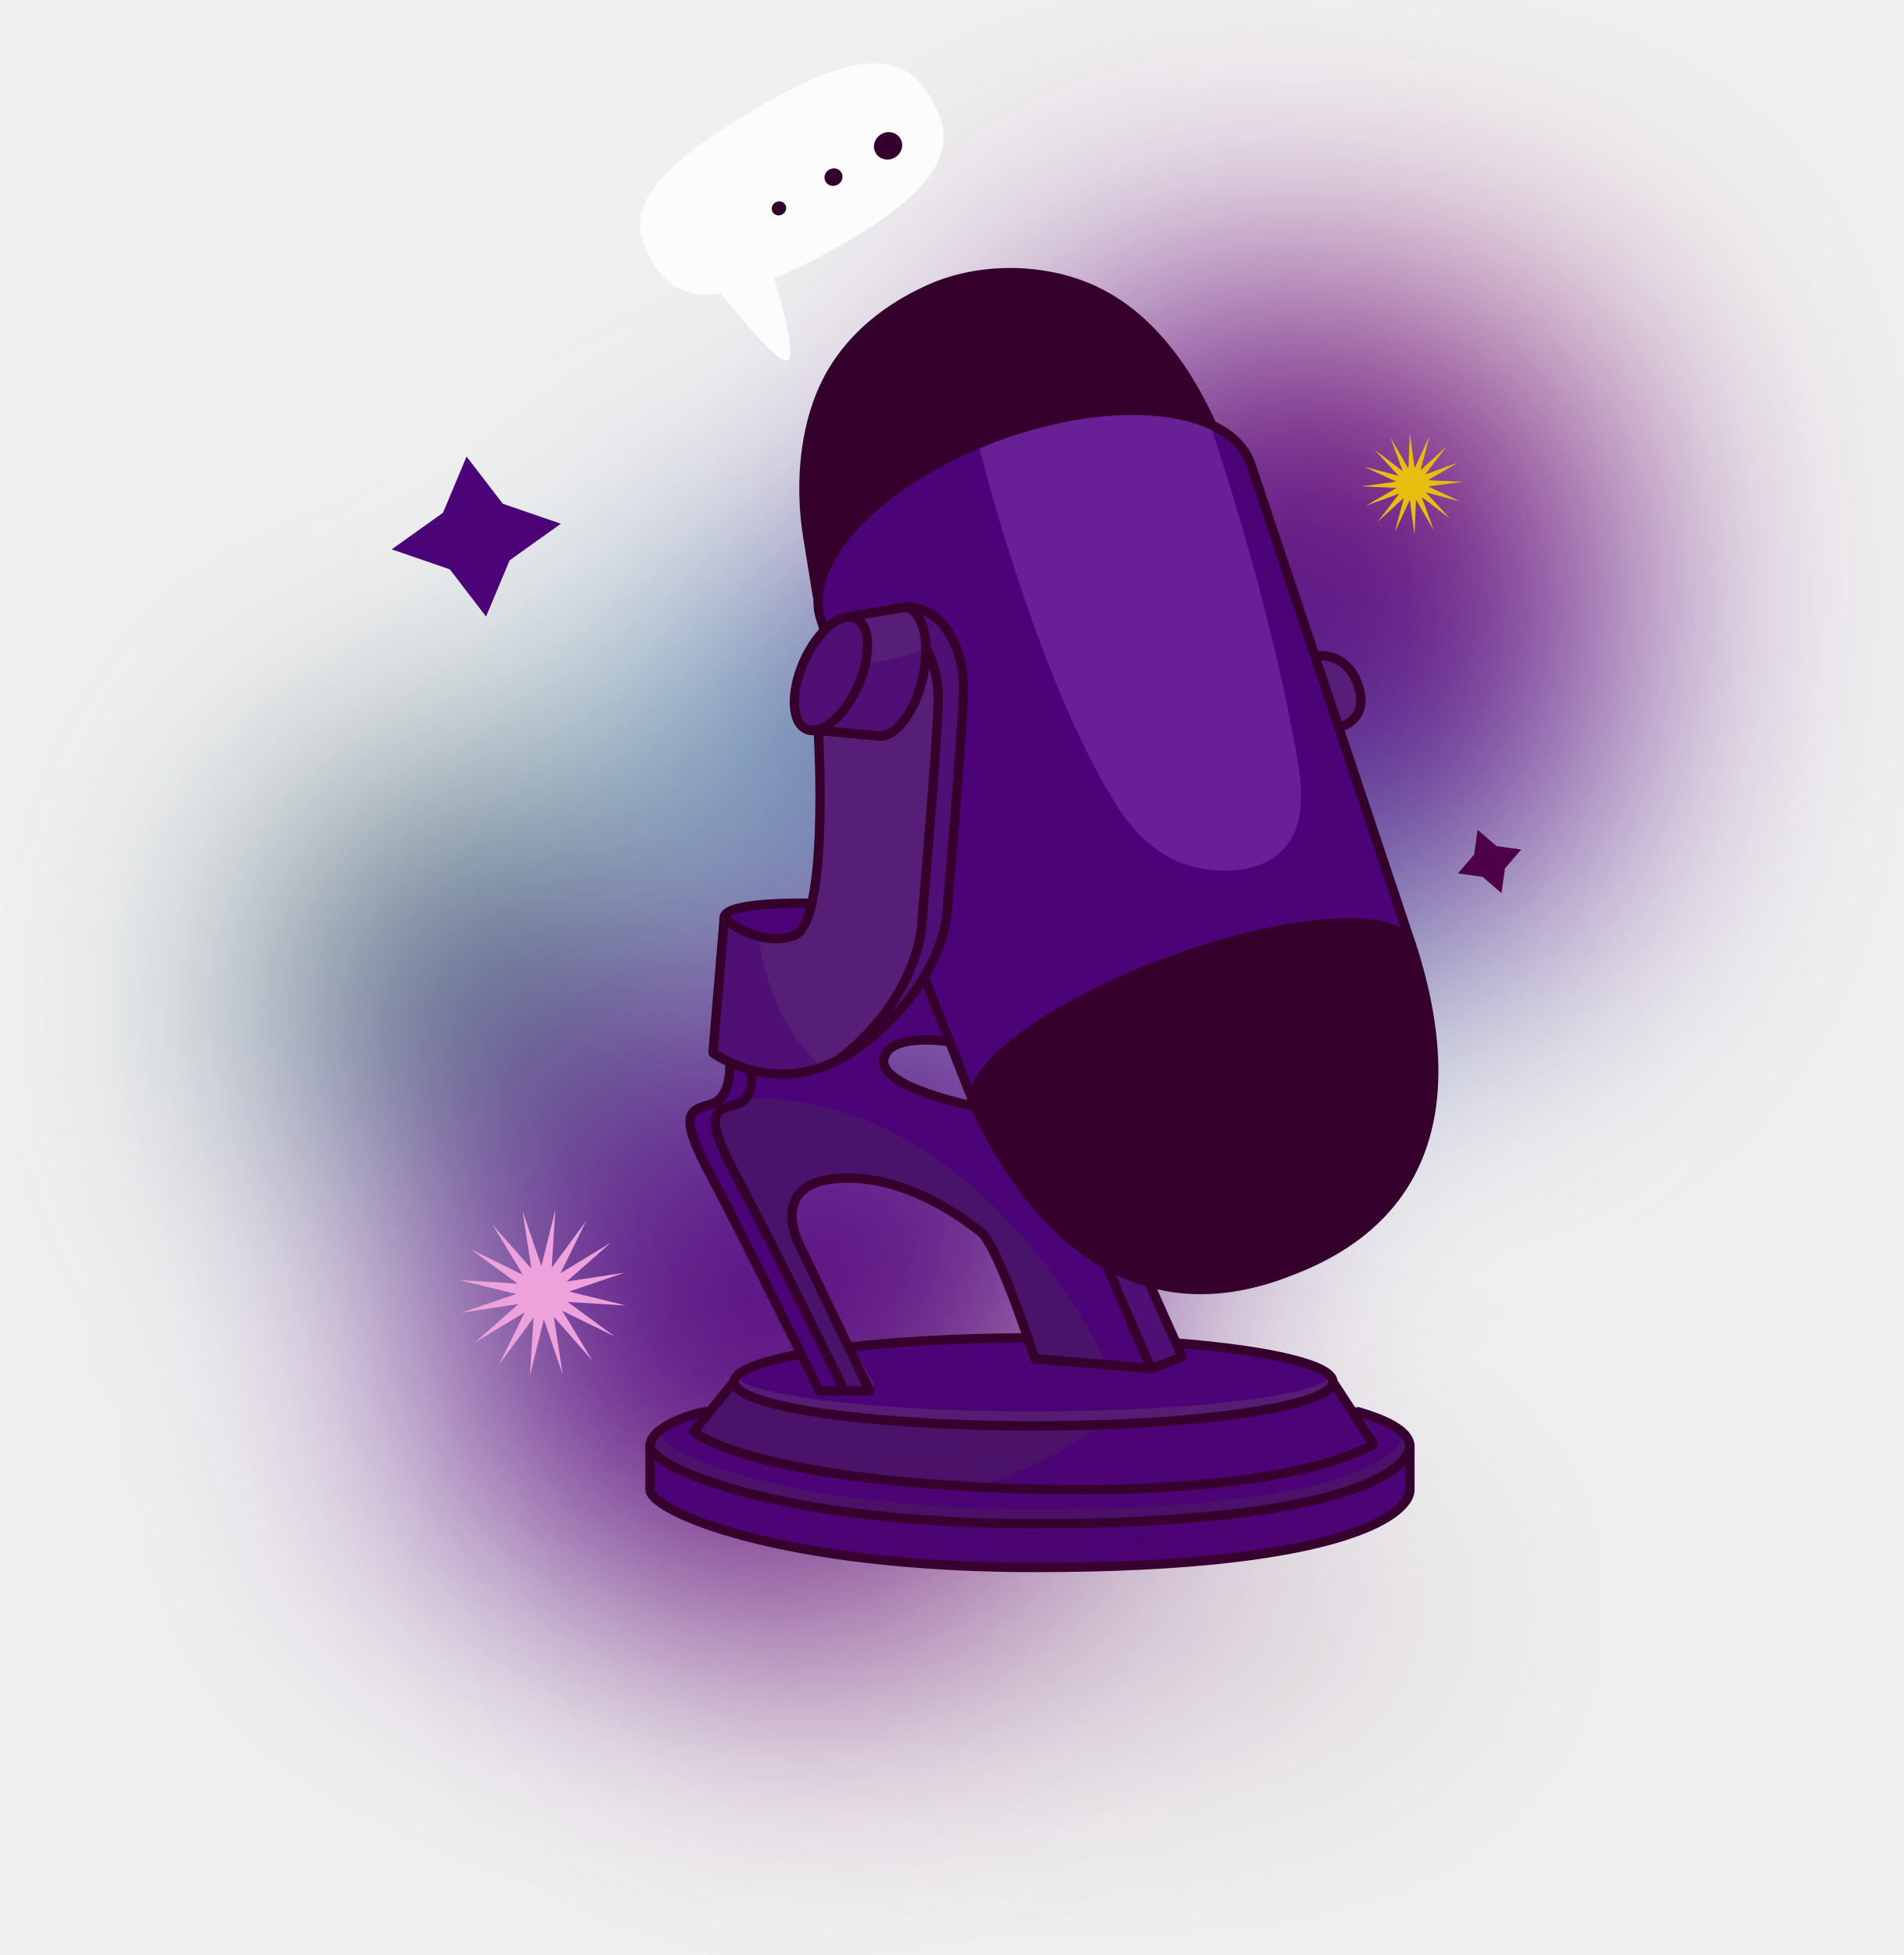
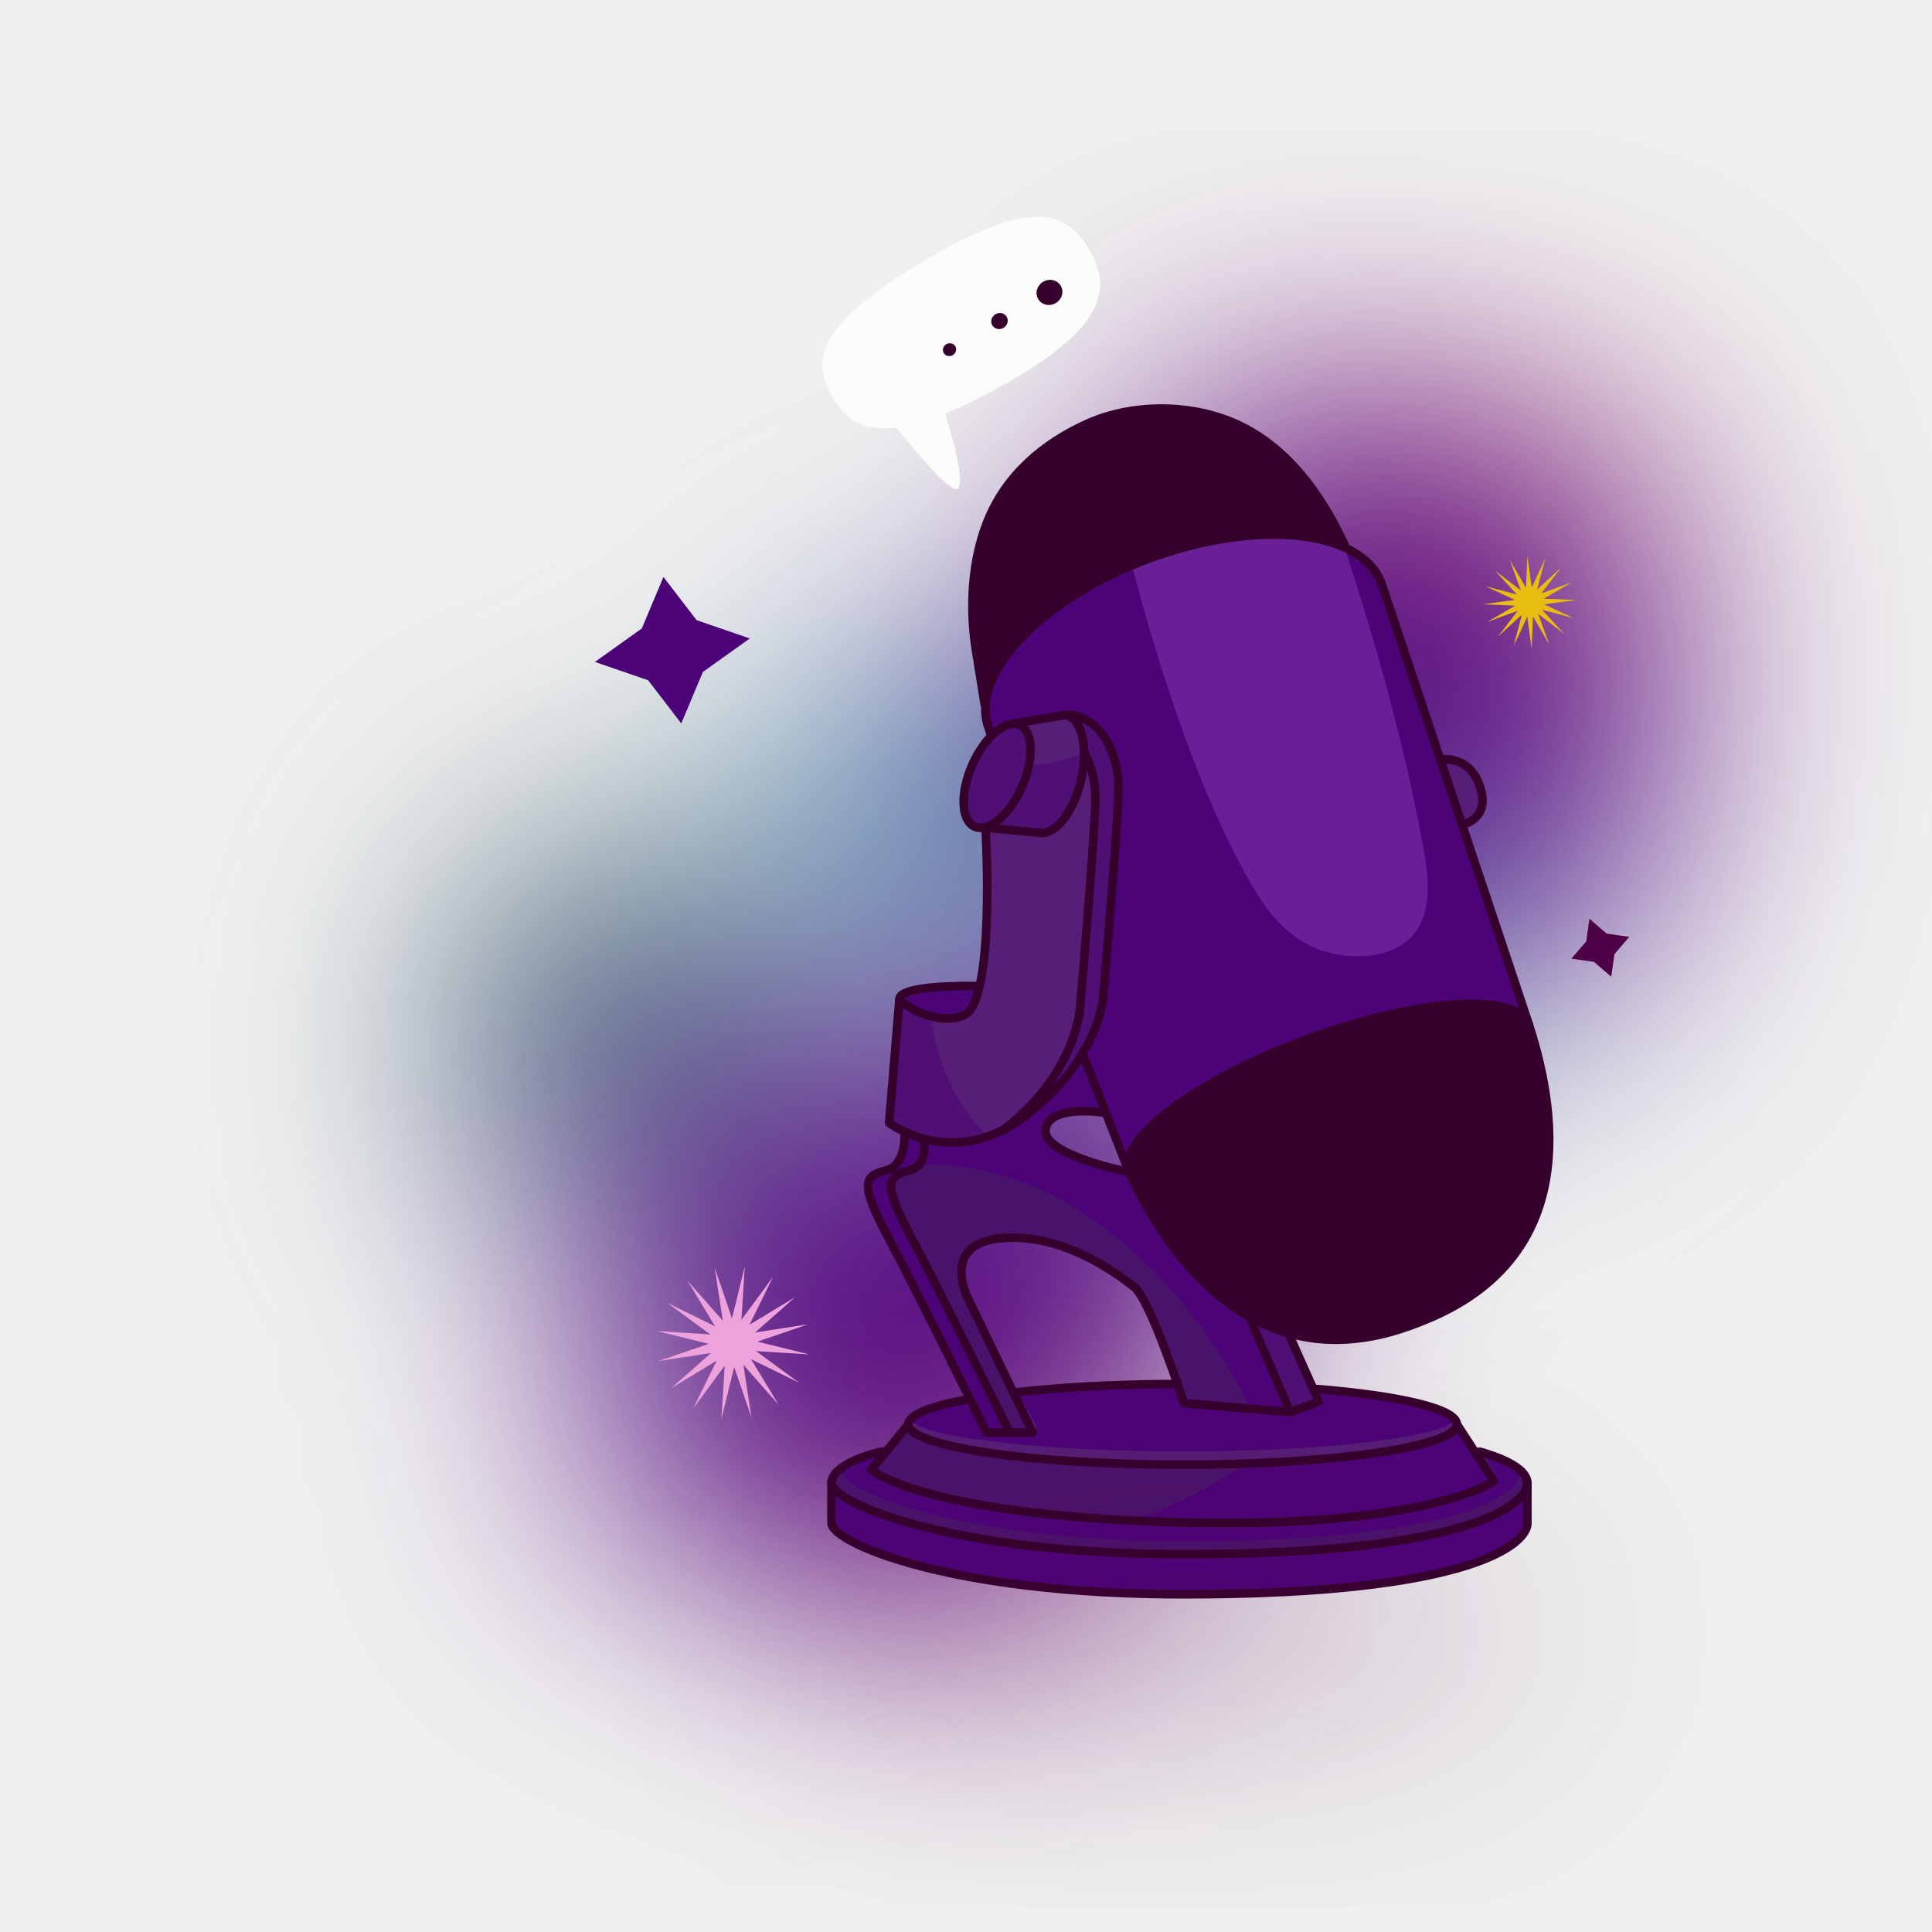
- <svg xmlns="http://www.w3.org/2000/svg" width="812" height="834" viewBox="0 0 812 834" fill="none">
-   <g filter="url(#filter0_f_9_5965)">
-     <path d="M141.76 383.082L169.113 347.451C177.67 336.304 191.272 330.226 205.284 331.287L207.093 331.424C231.609 333.281 248.691 356.569 243.097 380.511C239.474 396.016 245.373 412.195 258.126 421.731L265.21 427.028C285.948 442.534 314.805 441.001 333.784 423.385L343.365 414.492C361.101 398.03 386.141 392.014 409.42 398.622L425.197 403.1C489.52 421.36 517.315 497.059 480.091 552.604L412.093 654.068C388.72 688.945 344.026 702.548 305.186 686.607L196.969 642.194C170.862 631.479 169.047 595.196 193.955 581.93C214.695 570.883 217.803 542.42 199.935 527.158L152.644 486.763C122.014 460.6 117.231 415.036 141.76 383.082Z" fill="url(#paint0_linear_9_5965)" />
-     <path d="M276.09 331.448L277.252 374.697C277.595 387.457 286.433 398.228 300.329 402.822C323.162 410.37 351.338 398.987 360.615 378.466L363.488 372.11C370.063 357.565 385.38 346.178 403.484 342.373L407.161 341.601C437.033 335.324 464.891 348.949 470.476 372.568L472.436 380.858C477.279 401.34 496.497 416.27 521.796 419.206L545.687 421.978C611.623 429.628 676.606 384.036 679.282 328.248L685.298 202.865C687.314 160.84 649.91 128.289 599.009 127.773L490.832 126.674C458.594 126.347 434.597 155.873 448.868 178.307C460.551 196.672 446.551 221.287 420.481 228.215L351.932 246.433C306.991 258.376 275.088 294.137 276.09 331.448Z" fill="url(#paint1_linear_9_5965)" />
+ <svg xmlns="http://www.w3.org/2000/svg" width="600" height="600" viewBox="0 0 900 900" fill="none">
+   <g clip-path="url(#clip0_9_5965)">
+     <g filter="url(#filter0_f_9_5965)">
+       <path d="M231.76 443.082L259.113 407.451C267.67 396.304 281.272 390.226 295.284 391.287L297.093 391.424C321.609 393.281 338.691 416.569 333.097 440.511C329.474 456.016 335.373 472.195 348.126 481.731L355.21 487.028C375.948 502.534 404.805 501.001 423.784 483.385L433.365 474.492C451.101 458.03 476.141 452.014 499.42 458.622L515.197 463.1C579.52 481.36 607.315 557.059 570.091 612.604L502.093 714.068C478.72 748.945 434.026 762.548 395.186 746.607L286.969 702.194C260.862 691.479 259.047 655.196 283.955 641.93C304.695 630.883 307.803 602.42 289.935 587.158L242.644 546.763C212.014 520.6 207.231 475.036 231.76 443.082Z" fill="url(#paint0_linear_9_5965)" />
+       <path d="M366.09 391.448L367.252 434.697C367.595 447.457 376.433 458.228 390.329 462.822C413.162 470.37 441.338 458.987 450.615 438.466L453.488 432.11C460.063 417.565 475.38 406.178 493.484 402.373L497.161 401.601C527.033 395.324 554.891 408.949 560.476 432.568L562.436 440.858C567.279 461.34 586.497 476.27 611.796 479.206L635.687 481.978C701.623 489.628 766.606 444.036 769.282 388.248L775.298 262.865C777.314 220.84 739.91 188.289 689.009 187.773L580.832 186.674C548.594 186.347 524.597 215.873 538.868 238.307C550.551 256.672 536.551 281.287 510.481 288.215L441.932 306.433C396.991 318.376 365.088 354.137 366.09 391.448Z" fill="url(#paint1_linear_9_5965)" />
+     </g>
+     <path d="M478.024 337.816L496.504 334.697C499.246 335.527 501.422 338.746 502.536 343.607C503.799 349.132 503.583 356.084 501.921 363.168C498.647 377.155 490.505 387.707 484.107 386.214C484.024 386.197 483.957 386.181 483.874 386.181L464.614 384.389C469.433 381.021 474.202 374.948 477.626 367.167C480.517 360.613 481.98 353.877 481.747 348.186C481.581 343.557 480.268 339.973 478.024 337.816Z" fill="#561E77" />
+     <path d="M477.642 367.184C479.204 363.633 480.334 360.033 481.032 356.565C488.677 355.735 496.204 354.292 503.35 351.14C503.367 354.939 502.918 359.037 501.938 363.185C498.664 377.172 490.521 387.724 484.123 386.231C484.04 386.214 483.974 386.197 483.891 386.197L464.63 384.406C469.45 381.037 474.202 374.965 477.642 367.184Z" fill="#4F0F75" />
+     <path d="M519.37 366.951C519.37 381.618 512.291 463.729 512.208 464.559C512.191 464.841 510.463 486.626 487.43 509.19C503.599 488.799 504.779 470.548 504.846 469.57C505.128 466.235 512.008 386.529 512.008 371.73C512.008 364.081 510.064 356.134 506.707 349.879C506.624 347.39 506.341 345.034 505.843 342.86C505.195 339.99 504.181 337.634 502.918 335.759C514.783 340.04 519.37 356.2 519.37 366.951Z" fill="#4F0F75" />
+     <path d="M448.245 471.461C436.247 475.874 423.9 467.512 420.809 465.173C420.825 465.156 420.825 465.139 420.842 465.123C423.9 461.639 442.828 460.759 454.211 461.008C452.732 466.716 450.771 470.532 448.245 471.461Z" fill="#4C0378" />
+     <path d="M460.908 387.442L483.459 389.532C484.073 389.665 484.672 389.731 485.303 389.731C493.23 389.731 501.705 378.997 505.228 363.932C505.727 361.808 506.092 359.684 506.341 357.61C507.82 362.057 508.635 366.935 508.635 371.713C508.635 386.38 501.556 468.491 501.472 469.321C501.456 469.669 499.462 499.351 466.841 524.687C441.432 537.611 420.161 525.068 415.973 522.281L420.41 469.055C425.462 472.506 437.311 479.06 449.408 474.613C464.863 468.956 461.54 398.624 460.908 387.442Z" fill="#561E77" />
+     <path d="M415.956 522.297L420.393 469.072C423.168 470.963 427.988 473.784 433.787 475.227C436.712 495.021 445.137 514.483 458.93 527.972C437.128 535.056 419.695 524.786 415.956 522.297Z" fill="#4F0F75" />
+     <path d="M428.985 531.738C429.217 533.364 430.065 541.743 423.301 543.535C419.546 544.53 415.657 545.575 414.112 549.142C412.167 553.622 414.527 561.337 422.254 575.772C434.336 598.32 461.556 653.437 467.605 665.681H460.625C456.571 657.452 427.19 597.888 414.494 574.179C407.597 561.304 405.055 553.771 406.484 550.486C407.315 548.562 409.791 547.782 413.447 546.803C422.471 544.397 423.069 532.7 423.069 529.697C424.847 530.427 426.808 531.124 428.985 531.738Z" fill="#4C0378" />
+     <path d="M471.361 665.681C467.306 657.451 437.925 597.888 425.229 574.179C418.333 561.304 415.79 553.771 417.219 550.486C418.05 548.561 420.526 547.782 424.182 546.803C431.511 544.845 432.84 537.429 432.491 532.6C435.915 533.33 439.654 533.812 443.708 533.812C451.037 533.812 459.279 532.252 467.971 527.905C468.187 527.855 468.386 527.772 468.569 527.623C468.602 527.606 468.619 527.573 468.652 527.557C472.075 525.781 475.582 523.591 479.121 520.87C490.671 511.961 498.564 502.819 503.965 494.573L512.523 516.391C507.538 515.826 495.49 515.047 489.258 519.576C487.048 521.185 485.735 523.293 485.353 525.848C483.475 538.358 517.758 546.056 524.787 547.483C535.207 569.815 553.104 598.85 580.324 614.579L598.372 655.908L552.772 652.076C550.047 643.714 536.802 603.877 529.258 598.087C507.272 581.197 486.184 573.449 466.591 575.091C457.418 575.854 451.236 578.957 448.228 584.316C443.276 593.093 448.86 604.458 449.109 604.939L478.373 665.681H471.361Z" fill="#4A136B" />
+     <path d="M435.084 542.472C433.455 542.472 431.843 542.506 430.231 542.555C432.275 539.502 432.707 535.57 432.491 532.6C435.915 533.33 439.654 533.812 443.708 533.812C451.037 533.812 459.279 532.252 467.971 527.905C468.187 527.855 468.386 527.772 468.569 527.623C468.602 527.606 468.619 527.573 468.652 527.557C472.075 525.781 475.582 523.591 479.121 520.87C490.671 511.961 498.564 502.819 503.965 494.573L512.523 516.391C507.538 515.826 495.49 515.047 489.258 519.576C487.048 521.185 485.735 523.293 485.353 525.848C483.475 538.358 517.758 546.056 524.787 547.483C535.207 569.815 553.104 598.85 580.324 614.579L598.371 655.908L581.371 654.481C579.327 647.944 527.546 545.392 435.084 542.472Z" fill="#4C0378" />
+     <path d="M464.797 342.363C467.489 340.09 470.114 338.878 472.291 338.878C473.006 338.878 473.671 339.011 474.269 339.277C476.695 340.338 478.207 343.64 478.39 348.336C478.589 353.512 477.227 359.734 474.551 365.823C468.718 379.063 459.612 385.683 454.776 383.559C449.924 381.436 448.661 370.253 454.493 357.013C457.169 350.924 460.825 345.714 464.797 342.363Z" fill="#4F0F75" />
+     <path d="M551.509 722.308C451.552 722.308 398.873 702 390.199 692.725C389.318 691.779 389.019 691.099 389.019 690.751V690.701C389.467 684.579 403.393 679.618 408.827 678.324L404.523 683.583C403.958 684.28 404.025 685.309 404.706 685.906C405.67 686.769 429.783 707.226 546.092 710.777C554.766 711.042 562.992 711.158 570.753 711.158C667.137 711.158 695.703 692.261 696.949 691.398C697.697 690.883 697.913 689.855 697.398 689.092L690.435 678.423C696.102 679.867 709.379 684.728 709.811 690.684V690.9C709.828 692.426 708.814 694.384 707.003 696.342C699.691 704.157 669.895 722.308 551.509 722.308Z" fill="#4A136B" />
+     <path d="M552.273 717.944C453.862 717.944 402.014 697.636 393.456 688.361C392.592 687.416 392.292 686.735 392.292 686.387V686.337C392.741 680.215 406.451 675.254 411.785 673.96L407.548 679.219C406.983 679.916 407.066 680.945 407.731 681.542C408.678 682.405 432.425 702.862 546.922 706.413C555.464 706.678 563.557 706.795 571.201 706.795C666.09 706.795 694.207 687.897 695.453 687.034C696.201 686.52 696.401 685.491 695.902 684.728L689.056 674.06C694.639 675.503 707.701 680.364 708.133 686.321V686.536C708.15 688.063 707.152 690.02 705.374 691.978C698.162 699.776 668.832 717.944 552.273 717.944Z" fill="#4C0378" />
+     <path d="M551.509 725.692C671.225 725.692 701.868 706.795 709.479 698.665C709.612 698.532 709.695 698.399 709.811 698.267V709.3C709.911 710.959 708.897 713.016 707.003 715.024C699.691 722.822 669.895 740.99 551.492 740.99C451.535 740.99 398.857 720.682 390.182 711.407C389.285 710.445 388.985 709.748 389.002 709.399V696.226C401.216 706.596 453.38 725.692 551.509 725.692Z" fill="#4C0378" />
+     <path d="M534.741 258.626C495.49 273.093 466.408 297.781 459.146 320.147C457.95 312.764 456.355 302.908 456.338 302.775C452.948 281.671 454.776 260.716 461.49 243.76C469.217 224.265 485.187 208.685 507.704 198.714C528.51 189.505 555.331 189.788 576.07 199.427C592.04 206.86 605.916 220.532 617.316 240.06C619.526 243.843 621.62 247.808 623.697 252.105C618.313 250.098 612.098 248.687 605.102 247.941C584.396 245.734 559.419 249.533 534.741 258.626Z" fill="#35012C" />
+     <path d="M546.191 707.408C445.919 704.339 414.66 688.378 408.296 684.33L422.72 666.693C432.874 679.286 502.769 683.965 550.911 683.965C598.754 683.965 668.051 679.352 678.902 666.942L693.592 689.456C686.164 693.472 648.159 710.528 546.191 707.408Z" fill="#4A136B" />
+     <path d="M678.902 666.942L693.592 689.457C686.147 693.455 648.142 710.528 546.175 707.409C541.289 707.259 536.586 707.077 532.016 706.878C548.152 700.772 563.59 693.057 577.865 683.517C621.437 682.09 669.962 677.162 678.902 666.942Z" fill="#4C0378" />
+     <path d="M527.546 545.393C522.976 532.833 554.783 505.872 609.489 485.696C664.228 465.521 705.973 465.388 710.642 477.932C726.047 525.682 729.769 588.116 660.157 614.529C586.274 644.062 545.36 583.935 527.546 545.393Z" fill="#35012C" />
+     <path d="M673.269 355.387C676.708 355.32 685.2 356.465 688.374 368.859C689.288 372.459 689.039 375.479 687.626 377.835C686.048 380.457 683.389 381.668 682.192 382.099L673.269 355.387Z" fill="#561E77" />
+     <path d="M550.911 680.58C472.806 680.58 424.847 670.625 424.847 663.491C424.847 662.96 425.611 658.248 450.854 653.536C455.141 662.18 457.95 667.92 458.05 668.103C458.332 668.684 458.93 669.049 459.562 669.049H470.314H481.065C481.647 669.049 482.195 668.75 482.495 668.252C482.81 667.755 482.844 667.141 482.594 666.626L474.634 650.118C495.772 647.795 520.815 646.518 547.321 646.401C548.351 649.404 549.232 652.059 549.897 654.166C550.113 654.813 550.678 655.278 551.359 655.328L600.914 659.509C600.947 659.509 600.964 659.509 600.997 659.509C601.014 659.509 601.03 659.525 601.063 659.525C601.08 659.525 601.113 659.509 601.13 659.509C601.296 659.509 601.462 659.475 601.629 659.426C601.645 659.426 601.645 659.426 601.662 659.426L601.728 659.409C601.745 659.392 601.778 659.392 601.795 659.392L614.989 654.481C615.421 654.315 615.77 653.984 615.953 653.552C616.136 653.121 616.136 652.64 615.937 652.208L614.441 648.857C663.813 652.955 676.974 660.222 676.974 663.524C676.991 670.641 629.031 680.58 550.911 680.58Z" fill="#561E77" />
+     <path d="M550.911 676.117C472.806 676.117 424.847 667.473 424.847 661.267C424.847 660.803 425.611 656.705 450.854 652.623C455.141 660.139 457.95 665.117 458.05 665.282C458.332 665.78 458.93 666.095 459.562 666.095H470.314H481.065C481.647 666.095 482.195 665.83 482.495 665.415C482.81 664.984 482.844 664.453 482.594 664.005L474.634 649.67C495.772 647.646 520.815 646.534 547.321 646.435C548.351 649.039 549.232 651.346 549.897 653.171C550.113 653.735 550.678 654.133 551.359 654.183L600.914 657.816C600.947 657.816 600.964 657.816 600.997 657.816C601.014 657.816 601.03 657.816 601.063 657.816C601.08 657.816 601.113 657.8 601.13 657.8C601.296 657.8 601.462 657.767 601.629 657.717C601.645 657.717 601.645 657.717 601.662 657.717L601.728 657.7C601.745 657.7 601.778 657.684 601.795 657.684L614.989 653.403C615.421 653.27 615.77 652.972 615.953 652.59C616.136 652.208 616.136 651.794 615.937 651.429L614.441 648.525C663.813 652.092 676.974 658.397 676.974 661.267C676.991 667.473 629.031 676.117 550.911 676.117Z" fill="#4C0378" />
+     <path d="M608.326 482.528C563.64 499.003 530.454 521.534 524.638 537.993L506.192 490.989C514.7 476.522 515.548 465.538 515.598 464.808C515.88 461.457 522.76 381.751 522.76 366.951C522.76 349.663 513.587 331.28 496.587 331.28C496.537 331.28 496.487 331.296 496.454 331.313C496.404 331.313 496.354 331.296 496.304 331.313L471.527 335.477C471.46 335.494 471.394 335.527 471.327 335.56C468.585 335.826 465.611 337.253 462.603 339.791C462.586 339.808 462.57 339.824 462.537 339.841L462.171 338.663C453.247 314.522 486.333 280.078 535.905 261.795C560.1 252.868 584.545 249.152 604.736 251.292C624.495 253.399 637.723 260.866 641.96 272.314L708.166 470.466C693.11 461.639 653.128 466.019 608.326 482.528Z" fill="#4C0378" />
+     <path d="M657.382 436.486C647.195 447.105 628.616 447.038 615.986 442.841C598.637 437.084 589.099 422.433 583.349 412.644C554.434 363.451 534.043 289.071 527.729 265.03C529.457 264.3 532.332 263.122 535.905 261.795C560.1 252.868 584.545 249.152 604.736 251.292C613.527 252.221 621.022 254.229 627.004 257.166C639.567 295.492 654.158 345.416 662.949 394.361C665.175 406.705 668.15 425.287 657.382 436.486Z" fill="#691F95" />
+     <path d="M585.144 617.167C589.547 619.358 594.167 621.216 599.02 622.643L612.114 651.927L601.978 655.709L585.144 617.167Z" fill="#4F0F75" />
+     <path d="M496.587 332.972C513.304 332.972 521.065 352.052 521.065 366.951C521.065 381.85 513.902 464.708 513.902 464.708C513.902 464.708 512.108 493.312 478.074 519.543C444.041 545.774 414.195 523.127 414.195 523.127L418.964 465.903C418.964 465.903 433.904 478.545 448.81 473.053C463.932 467.495 459.163 386.828 459.163 386.828" stroke="#35012C" stroke-width="4" stroke-miterlimit="10" stroke-linecap="round" stroke-linejoin="round" />
+     <path d="M505.095 350.442C508.618 356.863 510.313 364.744 510.313 371.713C510.313 386.612 503.151 469.47 503.151 469.47C503.151 469.47 501.555 500.064 467.522 526.295" stroke="#35012C" stroke-width="4" stroke-miterlimit="10" stroke-linecap="round" stroke-linejoin="round" />
+     <path d="M452.931 356.333C447.165 369.407 447.68 382.298 454.078 385.102C460.476 387.906 470.33 379.577 476.097 366.503C481.863 353.429 481.348 340.538 474.95 337.734C468.552 334.93 458.698 343.259 452.931 356.333Z" stroke="#35012C" stroke-width="4" stroke-miterlimit="10" stroke-linecap="round" stroke-linejoin="round" />
+     <path d="M471.809 337.153L496.587 332.988C503.998 334.714 507.122 348.418 503.583 363.566C500.026 378.731 491.136 389.615 483.724 387.873L459.578 385.633" stroke="#35012C" stroke-width="4" stroke-miterlimit="10" stroke-linecap="round" stroke-linejoin="round" />
+     <path d="M418.964 465.903C417.768 458.453 454.493 459.349 454.493 459.349" stroke="#35012C" stroke-width="4" stroke-miterlimit="10" stroke-linecap="round" stroke-linejoin="round" />
+     <path d="M504.347 490.939L525.967 546.006C520.334 530.775 557.475 503.067 608.907 484.103C660.34 465.139 706.604 462.12 712.238 477.351L643.539 271.733C634.299 246.746 585.842 241.586 535.323 260.201C484.788 278.834 451.319 314.19 460.559 339.177L461.656 342.661" stroke="#35012C" stroke-width="4" stroke-miterlimit="10" stroke-linecap="round" stroke-linejoin="round" />
+     <path d="M458.764 328.409L454.659 303.041C451.519 283.513 452.582 261.612 459.911 243.129C468.452 221.543 486.084 206.429 507.006 197.171C528.277 187.763 555.68 188.095 576.768 197.901C595.098 206.429 608.724 222.041 618.762 239.213C621.504 243.925 624.013 248.77 626.323 253.698" stroke="#35012C" stroke-width="4" stroke-miterlimit="10" stroke-linecap="round" stroke-linejoin="round" />
+     <path d="M671.507 353.844C671.507 353.844 685.615 351.272 690.019 368.444C693.31 381.253 681.96 383.941 681.96 383.941" stroke="#35012C" stroke-width="4" stroke-miterlimit="10" stroke-linecap="round" stroke-linejoin="round" />
+     <path d="M430.314 531.472C430.314 531.472 432.707 542.804 423.75 545.177C414.793 547.566 410.024 549.341 423.75 574.975C437.477 600.609 470.314 667.373 470.314 667.373H481.065L450.621 604.193C450.621 604.193 438.091 579.156 466.741 576.767C495.39 574.378 520.467 593.458 528.227 599.414C535.988 605.371 551.509 653.652 551.509 653.652L601.064 657.816L582.551 614.894" stroke="#35012C" stroke-width="4" stroke-miterlimit="10" stroke-linecap="round" stroke-linejoin="round" />
+     <path d="M421.357 529.083C421.357 529.083 421.956 542.788 412.998 545.177C404.041 547.566 399.272 549.341 412.998 574.975C426.725 600.609 459.562 667.373 459.562 667.373H470.314" stroke="#35012C" stroke-width="4" stroke-miterlimit="10" stroke-linecap="round" stroke-linejoin="round" />
+     <path d="M514.501 518.348C514.501 518.348 488.826 514.184 487.031 526.096C485.237 538.026 525.967 546.006 525.967 546.006C546.523 590.488 589.016 644.775 660.772 616.105C733.01 588.679 727.293 523.973 712.237 477.351" stroke="#35012C" stroke-width="4" stroke-miterlimit="10" stroke-linecap="round" stroke-linejoin="round" />
+     <path d="M548.518 644.726C519.835 644.809 493.462 646.269 472.374 648.691" stroke="#35012C" stroke-width="4" stroke-miterlimit="10" stroke-linecap="round" stroke-linejoin="round" />
+     <path d="M451.768 651.661C433.87 654.896 423.152 659.011 423.152 663.507C423.152 673.877 480.351 682.289 550.911 682.289C621.47 682.289 678.669 673.877 678.669 663.507C678.669 656.356 652.263 650.151 612.413 646.982" stroke="#35012C" stroke-width="4" stroke-miterlimit="10" stroke-linecap="round" stroke-linejoin="round" />
+     <path d="M678.669 663.507L695.985 690.037C695.985 690.037 663.148 712.684 546.125 709.117C429.101 705.534 405.819 684.678 405.819 684.678L423.135 663.524" stroke="#35012C" stroke-width="4" stroke-miterlimit="10" stroke-linecap="round" stroke-linejoin="round" />
+     <path d="M410.605 676.316C408.811 676.316 387.922 681.675 387.324 690.618C386.725 699.561 441.648 724 551.509 724C688.225 724 712.105 699.561 711.506 690.618C710.908 681.675 690.019 676.316 688.225 676.316" stroke="#35012C" stroke-width="4" stroke-miterlimit="10" stroke-linecap="round" stroke-linejoin="round" />
+     <path d="M387.324 690.618V709.3C386.725 718.242 441.648 742.682 551.509 742.682C688.225 742.682 712.105 718.242 711.506 709.3V690.618" stroke="#35012C" stroke-width="4" stroke-miterlimit="10" stroke-linecap="round" stroke-linejoin="round" />
+     <path d="M601.064 657.833L614.391 652.872L600.266 621.282" stroke="#35012C" stroke-width="4" stroke-miterlimit="10" stroke-linecap="round" stroke-linejoin="round" />
+     <g opacity="0.35" filter="url(#filter1_f_9_5965)">
+       <ellipse cx="553" cy="759.5" rx="169" ry="28.5" fill="#4F0147" />
+     </g>
+     <path d="M349.287 297.421L327.432 313.025L317.364 337.016L301.92 316.887L277.135 308.357L298.989 292.753L309.058 268.762L324.501 288.891L349.287 297.421Z" fill="#4C0378" />
+     <path d="M759 436.414L752.072 444.477L750.586 455L742.523 448.072L732 446.586L738.928 438.523L740.414 428L748.477 434.928L759 436.414Z" fill="#4F0147" />
+     <path d="M732.951 287.904L718.367 284.06L728.563 295.175L716.565 286.029L721.713 300.193L714.138 287.168L713.484 302.218L711.478 287.285L705.096 300.951L708.94 286.367L697.829 296.543L706.971 284.565L692.807 289.713L705.832 282.139L690.782 281.484L705.715 279.478L692.049 273.096L706.633 276.94L696.437 265.825L708.435 274.971L703.287 260.807L710.862 273.832L711.52 258.762L713.526 273.695L719.904 260.049L716.064 274.613L727.175 264.437L718.033 276.415L732.197 271.267L719.168 278.862L734.238 279.52L719.285 281.522L732.951 287.904Z" fill="#E9BD10" />
+     <path d="M377 630.932L352.145 629.385L372.224 644.116L349.858 633.152L362.739 654.441L346.293 635.775L350.06 660.361L342.021 636.818L336.068 661L337.615 636.145L322.884 656.19L333.848 633.858L312.559 646.739L331.225 630.293L306.605 634.06L330.182 626.021L306 620.068L330.855 621.615L310.776 606.884L333.108 617.848L320.227 596.559L336.707 615.225L332.94 590.605L340.979 614.149L346.932 590L345.385 614.821L360.116 594.776L349.152 617.108L370.441 604.227L351.775 620.707L376.361 616.94L352.818 624.979L377 630.932Z" fill="#EDA2DC" />
+     <path d="M388.044 185.28C378.629 168.847 376.888 152.157 436.043 118.268C483.69 90.972 498.253 100.317 507.667 116.751C517.082 133.184 516.707 151.087 470.13 177.77C458.61 184.369 448.761 189.232 440.261 192.697C442.491 199.805 449.226 222.279 446.58 227.277C444.185 231.811 426.15 209.945 417.622 199.205C401.417 201.264 393.439 194.699 388.044 185.28Z" fill="#FCFCFC" />
+     <path d="M483.591 139.25C485.172 142.01 488.829 142.894 491.748 141.221C494.667 139.549 495.755 135.947 494.174 133.187C492.592 130.427 488.936 129.544 486.016 131.216C483.085 132.896 482.01 136.49 483.591 139.25Z" fill="#35012C" />
+     <path d="M462.218 151.494C463.233 153.265 465.57 153.82 467.431 152.754C469.304 151.681 469.989 149.379 468.981 147.619C467.967 145.848 465.629 145.293 463.768 146.36C461.9 147.414 461.203 149.723 462.218 151.494Z" fill="#35012C" />
+     <path d="M439.617 164.442C440.427 165.856 442.302 166.31 443.798 165.452C445.295 164.595 445.852 162.748 445.042 161.334C444.232 159.919 442.356 159.466 440.86 160.323C439.364 161.181 438.806 163.027 439.617 164.442Z" fill="#35012C" />
  </g>
-   <path d="M368.024 263.816L386.504 260.697C389.246 261.527 391.422 264.746 392.536 269.607C393.799 275.132 393.583 282.084 391.921 289.168C388.647 303.155 380.505 313.707 374.107 312.214C374.024 312.197 373.957 312.181 373.874 312.181L354.614 310.389C359.433 307.021 364.202 300.948 367.626 293.167C370.517 286.613 371.98 279.877 371.747 274.186C371.581 269.557 370.268 265.973 368.024 263.816Z" fill="#561E77" />
-   <path d="M367.642 293.184C369.204 289.633 370.334 286.033 371.032 282.565C378.677 281.735 386.204 280.292 393.35 277.14C393.367 280.939 392.918 285.037 391.938 289.185C388.664 303.172 380.521 313.724 374.123 312.231C374.04 312.214 373.974 312.197 373.891 312.197L354.63 310.406C359.45 307.037 364.202 300.965 367.642 293.184Z" fill="#4F0F75" />
-   <path d="M409.37 292.951C409.37 307.618 402.291 389.729 402.208 390.559C402.191 390.841 400.463 412.626 377.43 435.19C393.599 414.799 394.779 396.548 394.846 395.57C395.128 392.235 402.008 312.529 402.008 297.73C402.008 290.081 400.064 282.134 396.707 275.879C396.624 273.39 396.341 271.034 395.843 268.86C395.195 265.99 394.181 263.634 392.918 261.759C404.783 266.04 409.37 282.2 409.37 292.951Z" fill="#4F0F75" />
-   <path d="M338.245 397.461C326.247 401.874 313.9 393.512 310.809 391.173C310.825 391.156 310.825 391.139 310.842 391.123C313.9 387.639 332.828 386.759 344.211 387.008C342.732 392.716 340.771 396.532 338.245 397.461Z" fill="#4C0378" />
-   <path d="M350.908 313.442L373.459 315.532C374.073 315.665 374.672 315.731 375.303 315.731C383.23 315.731 391.705 304.997 395.228 289.932C395.727 287.808 396.092 285.684 396.341 283.61C397.82 288.057 398.635 292.935 398.635 297.713C398.635 312.38 391.556 394.491 391.472 395.321C391.456 395.669 389.462 425.351 356.841 450.687C331.432 463.611 310.161 451.068 305.973 448.281L310.41 395.055C315.462 398.506 327.311 405.06 339.408 400.613C354.863 394.956 351.54 324.624 350.908 313.442Z" fill="#561E77" />
-   <path d="M305.956 448.297L310.393 395.072C313.168 396.963 317.988 399.784 323.787 401.227C326.712 421.021 335.137 440.483 348.93 453.972C327.128 461.056 309.695 450.786 305.956 448.297Z" fill="#4F0F75" />
-   <path d="M318.985 457.738C319.217 459.364 320.065 467.743 313.301 469.535C309.546 470.53 305.657 471.575 304.112 475.142C302.167 479.622 304.527 487.337 312.254 501.772C324.336 524.32 351.556 579.437 357.605 591.681H350.625C346.571 583.452 317.19 523.888 304.494 500.179C297.597 487.304 295.055 479.771 296.484 476.486C297.315 474.562 299.791 473.782 303.447 472.803C312.471 470.397 313.069 458.7 313.069 455.697C314.847 456.427 316.808 457.124 318.985 457.738Z" fill="#4C0378" />
-   <path d="M361.361 591.681C357.306 583.451 327.925 523.888 315.229 500.179C308.333 487.304 305.79 479.771 307.219 476.486C308.05 474.561 310.526 473.782 314.182 472.803C321.511 470.845 322.84 463.429 322.491 458.6C325.915 459.33 329.654 459.812 333.708 459.812C341.037 459.812 349.279 458.252 357.971 453.905C358.187 453.855 358.386 453.772 358.569 453.623C358.602 453.606 358.619 453.573 358.652 453.557C362.075 451.781 365.582 449.591 369.121 446.87C380.671 437.961 388.564 428.819 393.965 420.573L402.523 442.391C397.538 441.826 385.49 441.047 379.258 445.576C377.048 447.185 375.735 449.293 375.353 451.848C373.475 464.358 407.758 472.056 414.787 473.483C425.207 495.815 443.104 524.85 470.324 540.579L488.372 581.908L442.772 578.076C440.047 569.714 426.802 529.877 419.258 524.087C397.272 507.197 376.184 499.449 356.591 501.091C347.418 501.854 341.236 504.957 338.228 510.316C333.276 519.093 338.86 530.458 339.109 530.939L368.373 591.681H361.361Z" fill="#4A136B" />
-   <path d="M325.084 468.472C323.455 468.472 321.843 468.506 320.231 468.555C322.275 465.502 322.707 461.57 322.491 458.6C325.915 459.33 329.654 459.812 333.708 459.812C341.037 459.812 349.279 458.252 357.971 453.905C358.187 453.855 358.386 453.772 358.569 453.623C358.602 453.606 358.619 453.573 358.652 453.557C362.075 451.781 365.582 449.591 369.121 446.87C380.671 437.961 388.564 428.819 393.965 420.573L402.523 442.391C397.538 441.826 385.49 441.047 379.258 445.576C377.048 447.185 375.735 449.293 375.353 451.848C373.475 464.358 407.758 472.056 414.787 473.483C425.207 495.815 443.104 524.85 470.324 540.579L488.371 581.908L471.371 580.481C469.327 573.944 417.546 471.392 325.084 468.472Z" fill="#4C0378" />
-   <path d="M354.797 268.363C357.489 266.09 360.114 264.878 362.291 264.878C363.006 264.878 363.671 265.011 364.269 265.277C366.695 266.338 368.207 269.64 368.39 274.336C368.589 279.512 367.227 285.734 364.551 291.823C358.718 305.063 349.612 311.683 344.776 309.559C339.924 307.436 338.661 296.253 344.493 283.013C347.169 276.924 350.825 271.714 354.797 268.363Z" fill="#4F0F75" />
-   <path d="M441.509 648.308C341.552 648.308 288.873 628 280.199 618.725C279.318 617.779 279.019 617.099 279.019 616.75V616.701C279.467 610.578 293.393 605.618 298.827 604.323L294.523 609.583C293.958 610.28 294.025 611.309 294.706 611.906C295.67 612.769 319.783 633.226 436.092 636.776C444.766 637.042 452.992 637.158 460.753 637.158C557.137 637.158 585.703 618.26 586.949 617.398C587.697 616.883 587.913 615.855 587.398 615.091L580.435 604.423C586.102 605.866 599.379 610.728 599.811 616.684V616.9C599.828 618.426 598.814 620.384 597.003 622.342C589.691 630.156 559.895 648.308 441.509 648.308Z" fill="#4A136B" />
-   <path d="M442.273 643.944C343.862 643.944 292.014 623.636 283.456 614.361C282.592 613.416 282.292 612.735 282.292 612.387V612.337C282.741 606.215 296.451 601.254 301.785 599.96L297.548 605.219C296.983 605.916 297.066 606.945 297.731 607.542C298.678 608.405 322.425 628.862 436.922 632.413C445.464 632.678 453.557 632.795 461.201 632.795C556.09 632.795 584.207 613.897 585.453 613.034C586.201 612.52 586.401 611.491 585.902 610.728L579.056 600.06C584.639 601.503 597.701 606.364 598.133 612.321V612.536C598.15 614.063 597.152 616.02 595.374 617.978C588.162 625.776 558.832 643.944 442.273 643.944Z" fill="#4C0378" />
-   <path d="M441.509 651.692C561.225 651.692 591.868 632.795 599.479 624.665C599.612 624.532 599.695 624.399 599.811 624.267V635.3C599.911 636.959 598.897 639.016 597.003 641.024C589.691 648.822 559.895 666.99 441.492 666.99C341.535 666.99 288.857 646.682 280.182 637.407C279.285 636.445 278.985 635.748 279.002 635.399V622.226C291.216 632.596 343.38 651.692 441.509 651.692Z" fill="#4C0378" />
-   <path d="M424.741 184.626C385.49 199.093 356.408 223.781 349.146 246.147C347.95 238.764 346.355 228.908 346.338 228.775C342.948 207.671 344.776 186.716 351.49 169.76C359.217 150.265 375.187 134.685 397.704 124.714C418.51 115.505 445.331 115.788 466.07 125.427C482.04 132.86 495.916 146.532 507.316 166.06C509.526 169.843 511.62 173.808 513.697 178.105C508.313 176.098 502.098 174.687 495.102 173.941C474.396 171.734 449.419 175.533 424.741 184.626Z" fill="#35012C" />
-   <path d="M436.191 633.408C335.919 630.339 304.66 614.378 298.296 610.33L312.72 592.693C322.874 605.286 392.769 609.965 440.911 609.965C488.754 609.965 558.051 605.352 568.902 592.942L583.592 615.456C576.164 619.472 538.159 636.528 436.191 633.408Z" fill="#4A136B" />
-   <path d="M568.902 592.942L583.592 615.457C576.147 619.455 538.142 636.528 436.175 633.409C431.289 633.259 426.586 633.077 422.016 632.878C438.152 626.772 453.59 619.057 467.865 609.517C511.437 608.09 559.962 603.162 568.902 592.942Z" fill="#4C0378" />
-   <path d="M417.546 471.393C412.976 458.833 444.783 431.872 499.489 411.696C554.228 391.521 595.973 391.388 600.642 403.932C616.047 451.682 619.769 514.116 550.157 540.529C476.274 570.062 435.36 509.935 417.546 471.393Z" fill="#35012C" />
-   <path d="M563.269 281.387C566.708 281.32 575.2 282.465 578.374 294.859C579.288 298.459 579.039 301.479 577.626 303.835C576.048 306.457 573.389 307.668 572.192 308.099L563.269 281.387Z" fill="#561E77" />
-   <path d="M440.911 606.58C362.806 606.58 314.847 596.625 314.847 589.491C314.847 588.96 315.611 584.248 340.854 579.536C345.141 588.18 347.95 593.92 348.05 594.103C348.332 594.684 348.93 595.049 349.562 595.049H360.314H371.065C371.647 595.049 372.195 594.75 372.495 594.252C372.81 593.755 372.844 593.141 372.594 592.626L364.634 576.118C385.772 573.795 410.815 572.518 437.321 572.401C438.351 575.404 439.232 578.059 439.897 580.166C440.113 580.813 440.678 581.278 441.359 581.328L490.914 585.509C490.947 585.509 490.964 585.509 490.997 585.509C491.014 585.509 491.03 585.525 491.063 585.525C491.08 585.525 491.113 585.509 491.13 585.509C491.296 585.509 491.462 585.475 491.629 585.426C491.645 585.426 491.645 585.426 491.662 585.426L491.728 585.409C491.745 585.392 491.778 585.392 491.795 585.392L504.989 580.481C505.421 580.315 505.77 579.984 505.953 579.552C506.136 579.121 506.136 578.64 505.937 578.208L504.441 574.857C553.813 578.955 566.974 586.222 566.974 589.524C566.991 596.641 519.031 606.58 440.911 606.58Z" fill="#561E77" />
-   <path d="M440.911 602.117C362.806 602.117 314.847 593.473 314.847 587.267C314.847 586.803 315.611 582.705 340.854 578.623C345.141 586.139 347.95 591.117 348.05 591.282C348.332 591.78 348.93 592.095 349.562 592.095H360.314H371.065C371.647 592.095 372.195 591.83 372.495 591.415C372.81 590.984 372.844 590.453 372.594 590.005L364.634 575.67C385.772 573.646 410.815 572.534 437.321 572.435C438.351 575.039 439.232 577.346 439.897 579.171C440.113 579.735 440.678 580.133 441.359 580.183L490.914 583.816C490.947 583.816 490.964 583.816 490.997 583.816C491.014 583.816 491.03 583.816 491.063 583.816C491.08 583.816 491.113 583.8 491.13 583.8C491.296 583.8 491.462 583.767 491.629 583.717C491.645 583.717 491.645 583.717 491.662 583.717L491.728 583.7C491.745 583.7 491.778 583.684 491.795 583.684L504.989 579.403C505.421 579.27 505.77 578.972 505.953 578.59C506.136 578.208 506.136 577.794 505.937 577.429L504.441 574.525C553.813 578.092 566.974 584.397 566.974 587.267C566.991 593.473 519.031 602.117 440.911 602.117Z" fill="#4C0378" />
-   <path d="M498.326 408.528C453.64 425.003 420.454 447.534 414.638 463.993L396.192 416.989C404.7 402.522 405.548 391.538 405.598 390.808C405.88 387.456 412.76 307.751 412.76 292.951C412.76 275.663 403.587 257.28 386.587 257.28C386.537 257.28 386.487 257.296 386.454 257.313C386.404 257.313 386.354 257.296 386.304 257.313L361.527 261.477C361.46 261.494 361.394 261.527 361.327 261.56C358.585 261.826 355.611 263.253 352.603 265.791C352.586 265.808 352.57 265.824 352.537 265.841L352.171 264.663C343.247 240.522 376.333 206.078 425.905 187.795C450.1 178.868 474.545 175.152 494.736 177.292C514.495 179.399 527.723 186.866 531.96 198.314L598.166 396.466C583.11 387.639 543.128 392.019 498.326 408.528Z" fill="#4C0378" />
-   <path d="M547.382 362.486C537.195 373.105 518.616 373.038 505.986 368.841C488.637 363.084 479.099 348.433 473.349 338.644C444.434 289.451 424.043 215.071 417.729 191.03C419.457 190.3 422.332 189.122 425.905 187.795C450.1 178.868 474.545 175.152 494.736 177.292C503.527 178.221 511.022 180.229 517.004 183.166C529.567 221.492 544.158 271.416 552.949 320.361C555.175 332.705 558.15 351.287 547.382 362.486Z" fill="#691F95" />
-   <path d="M475.144 543.167C479.547 545.358 484.167 547.216 489.02 548.643L502.114 577.927L491.978 581.709L475.144 543.167Z" fill="#4F0F75" />
-   <path d="M386.587 258.972C403.304 258.972 411.065 278.052 411.065 292.951C411.065 307.85 403.902 390.708 403.902 390.708C403.902 390.708 402.108 419.312 368.074 445.543C334.041 471.774 304.195 449.127 304.195 449.127L308.964 391.903C308.964 391.903 323.904 404.545 338.81 399.053C353.932 393.495 349.163 312.828 349.163 312.828" stroke="#35012C" stroke-width="4" stroke-miterlimit="10" stroke-linecap="round" stroke-linejoin="round" />
-   <path d="M395.095 276.442C398.618 282.863 400.313 290.744 400.313 297.713C400.313 312.612 393.151 395.47 393.151 395.47C393.151 395.47 391.555 426.064 357.522 452.295" stroke="#35012C" stroke-width="4" stroke-miterlimit="10" stroke-linecap="round" stroke-linejoin="round" />
-   <path d="M342.931 282.333C337.165 295.407 337.68 308.298 344.078 311.102C350.476 313.906 360.33 305.577 366.097 292.503C371.863 279.429 371.348 266.538 364.95 263.734C358.552 260.93 348.698 269.259 342.931 282.333Z" stroke="#35012C" stroke-width="4" stroke-miterlimit="10" stroke-linecap="round" stroke-linejoin="round" />
-   <path d="M361.809 263.153L386.587 258.988C393.998 260.714 397.122 274.418 393.583 289.566C390.026 304.731 381.136 315.615 373.724 313.873L349.578 311.633" stroke="#35012C" stroke-width="4" stroke-miterlimit="10" stroke-linecap="round" stroke-linejoin="round" />
-   <path d="M308.964 391.903C307.768 384.453 344.493 385.349 344.493 385.349" stroke="#35012C" stroke-width="4" stroke-miterlimit="10" stroke-linecap="round" stroke-linejoin="round" />
-   <path d="M394.347 416.939L415.967 472.006C410.334 456.775 447.475 429.067 498.907 410.103C550.34 391.139 596.604 388.12 602.238 403.351L533.539 197.733C524.299 172.746 475.842 167.586 425.323 186.201C374.788 204.834 341.319 240.19 350.559 265.177L351.656 268.661" stroke="#35012C" stroke-width="4" stroke-miterlimit="10" stroke-linecap="round" stroke-linejoin="round" />
-   <path d="M348.764 254.409L344.659 229.041C341.519 209.513 342.582 187.612 349.911 169.129C358.452 147.543 376.084 132.429 397.006 123.171C418.277 113.763 445.68 114.095 466.768 123.901C485.098 132.429 498.724 148.041 508.762 165.213C511.504 169.925 514.013 174.77 516.323 179.698" stroke="#35012C" stroke-width="4" stroke-miterlimit="10" stroke-linecap="round" stroke-linejoin="round" />
-   <path d="M561.507 279.844C561.507 279.844 575.615 277.272 580.019 294.444C583.31 307.253 571.96 309.941 571.96 309.941" stroke="#35012C" stroke-width="4" stroke-miterlimit="10" stroke-linecap="round" stroke-linejoin="round" />
-   <path d="M320.314 457.472C320.314 457.472 322.707 468.804 313.75 471.177C304.793 473.566 300.024 475.341 313.75 500.975C327.477 526.609 360.314 593.373 360.314 593.373H371.065L340.621 530.193C340.621 530.193 328.091 505.156 356.741 502.767C385.39 500.378 410.467 519.458 418.227 525.414C425.988 531.371 441.509 579.652 441.509 579.652L491.064 583.816L472.551 540.894" stroke="#35012C" stroke-width="4" stroke-miterlimit="10" stroke-linecap="round" stroke-linejoin="round" />
-   <path d="M311.357 455.083C311.357 455.083 311.956 468.788 302.998 471.177C294.041 473.566 289.272 475.341 302.998 500.975C316.725 526.609 349.562 593.373 349.562 593.373H360.314" stroke="#35012C" stroke-width="4" stroke-miterlimit="10" stroke-linecap="round" stroke-linejoin="round" />
-   <path d="M404.501 444.348C404.501 444.348 378.826 440.184 377.031 452.096C375.237 464.026 415.967 472.006 415.967 472.006C436.523 516.488 479.016 570.775 550.772 542.105C623.01 514.679 617.293 449.973 602.237 403.351" stroke="#35012C" stroke-width="4" stroke-miterlimit="10" stroke-linecap="round" stroke-linejoin="round" />
-   <path d="M438.518 570.726C409.835 570.809 383.462 572.269 362.374 574.691" stroke="#35012C" stroke-width="4" stroke-miterlimit="10" stroke-linecap="round" stroke-linejoin="round" />
-   <path d="M341.768 577.661C323.87 580.896 313.152 585.011 313.152 589.507C313.152 599.877 370.351 608.289 440.911 608.289C511.47 608.289 568.669 599.877 568.669 589.507C568.669 582.356 542.263 576.151 502.413 572.982" stroke="#35012C" stroke-width="4" stroke-miterlimit="10" stroke-linecap="round" stroke-linejoin="round" />
-   <path d="M568.669 589.507L585.985 616.037C585.985 616.037 553.148 638.684 436.125 635.117C319.101 631.534 295.819 610.678 295.819 610.678L313.135 589.524" stroke="#35012C" stroke-width="4" stroke-miterlimit="10" stroke-linecap="round" stroke-linejoin="round" />
-   <path d="M300.605 602.316C298.811 602.316 277.922 607.675 277.324 616.618C276.725 625.56 331.648 650 441.509 650C578.225 650 602.105 625.56 601.506 616.618C600.908 607.675 580.019 602.316 578.225 602.316" stroke="#35012C" stroke-width="4" stroke-miterlimit="10" stroke-linecap="round" stroke-linejoin="round" />
-   <path d="M277.324 616.618V635.3C276.725 644.242 331.648 668.682 441.509 668.682C578.225 668.682 602.105 644.242 601.506 635.3V616.618" stroke="#35012C" stroke-width="4" stroke-miterlimit="10" stroke-linecap="round" stroke-linejoin="round" />
-   <path d="M491.064 583.833L504.391 578.872L490.266 547.282" stroke="#35012C" stroke-width="4" stroke-miterlimit="10" stroke-linecap="round" stroke-linejoin="round" />
-   <g opacity="0.35" filter="url(#filter1_f_9_5965)">
-     <ellipse cx="443" cy="685.5" rx="169" ry="28.5" fill="#4F0147" />
-   </g>
-   <path d="M239.287 223.421L217.432 239.025L207.364 263.016L191.92 242.887L167.135 234.357L188.989 218.753L199.058 194.762L214.501 214.891L239.287 223.421Z" fill="#4C0378" />
-   <path d="M649 362.414L642.072 370.477L640.586 381L632.523 374.072L622 372.586L628.928 364.523L630.414 354L638.477 360.928L649 362.414Z" fill="#4F0147" />
-   <path d="M622.951 213.904L608.367 210.06L618.563 221.175L606.565 212.029L611.713 226.193L604.138 213.168L603.484 228.218L601.478 213.285L595.096 226.951L598.94 212.367L587.829 222.543L596.971 210.565L582.807 215.713L595.832 208.139L580.782 207.484L595.715 205.478L582.049 199.096L596.633 202.94L586.437 191.825L598.435 200.971L593.287 186.807L600.862 199.832L601.52 184.762L603.526 199.695L609.904 186.049L606.064 200.613L617.175 190.437L608.033 202.415L622.197 197.267L609.168 204.862L624.238 205.52L609.285 207.522L622.951 213.904Z" fill="#E9BD10" />
-   <path d="M267 556.932L242.145 555.385L262.224 570.116L239.858 559.152L252.739 580.441L236.293 561.775L240.06 586.361L232.021 562.818L226.068 587L227.615 562.145L212.884 582.19L223.848 559.858L202.559 572.739L221.225 556.293L196.605 560.06L220.182 552.021L196 546.068L220.855 547.615L200.776 532.884L223.108 543.848L210.227 522.559L226.707 541.225L222.94 516.605L230.979 540.149L236.932 516L235.385 540.821L250.116 520.776L239.152 543.108L260.441 530.227L241.775 546.707L266.361 542.94L242.818 550.979L267 556.932Z" fill="#EDA2DC" />
-   <path d="M278.044 111.28C268.629 94.847 266.888 78.157 326.043 44.268C373.69 16.972 388.253 26.317 397.667 42.751C407.082 59.184 406.707 77.087 360.13 103.77C348.61 110.369 338.761 115.232 330.261 118.697C332.491 125.805 339.226 148.279 336.58 153.277C334.185 157.811 316.15 135.945 307.622 125.205C291.417 127.264 283.439 120.699 278.044 111.28Z" fill="#FCFCFC" />
-   <path d="M373.591 65.25C375.172 68.01 378.829 68.894 381.748 67.221C384.667 65.549 385.755 61.947 384.174 59.187C382.592 56.427 378.936 55.544 376.016 57.216C373.085 58.896 372.01 62.49 373.591 65.25Z" fill="#35012C" />
-   <path d="M352.218 77.494C353.233 79.265 355.57 79.82 357.431 78.754C359.304 77.68 359.989 75.379 358.981 73.619C357.967 71.848 355.629 71.293 353.768 72.36C351.9 73.414 351.203 75.723 352.218 77.494Z" fill="#35012C" />
-   <path d="M329.617 90.442C330.427 91.856 332.302 92.31 333.798 91.453C335.295 90.595 335.852 88.748 335.042 87.334C334.232 85.919 332.356 85.466 330.86 86.323C329.364 87.181 328.806 89.027 329.617 90.442Z" fill="#35012C" />
  <defs>
-     <filter id="filter0_f_9_5965" x="-55" y="-99" width="948" height="984" filterUnits="userSpaceOnUse" color-interpolation-filters="sRGB">
+     <filter id="filter0_f_9_5965" x="90.102" y="60.671" width="811.274" height="818.559" filterUnits="userSpaceOnUse" color-interpolation-filters="sRGB">
      <feFlood flood-opacity="0" result="BackgroundImageFix" />
      <feBlend mode="normal" in="SourceGraphic" in2="BackgroundImageFix" result="shape" />
      <feGaussianBlur stdDeviation="63" result="effect1_foregroundBlur_9_5965" />
    </filter>
-     <filter id="filter1_f_9_5965" x="154" y="537" width="578" height="297" filterUnits="userSpaceOnUse" color-interpolation-filters="sRGB">
+     <filter id="filter1_f_9_5965" x="264" y="611" width="578" height="297" filterUnits="userSpaceOnUse" color-interpolation-filters="sRGB">
      <feFlood flood-opacity="0" result="BackgroundImageFix" />
      <feBlend mode="normal" in="SourceGraphic" in2="BackgroundImageFix" result="shape" />
      <feGaussianBlur stdDeviation="60" result="effect1_foregroundBlur_9_5965" />
    </filter>
-     <linearGradient id="paint0_linear_9_5965" x1="109.969" y1="329.7" x2="362.643" y2="779.87" gradientUnits="userSpaceOnUse">
+     <linearGradient id="paint0_linear_9_5965" x1="199.969" y1="389.7" x2="452.643" y2="839.87" gradientUnits="userSpaceOnUse">
      <stop stop-color="#35012C" />
      <stop offset="0.193" stop-color="#0F555C" />
      <stop offset="0.411" stop-color="#691F95" />
      <stop offset="0.656" stop-color="#4C0378" />
      <stop offset="0.87" stop-color="#840D75" />
      <stop offset="1" stop-color="#197199" />
    </linearGradient>
-     <linearGradient id="paint1_linear_9_5965" x1="403.55" y1="448.801" x2="562.389" y2="74.952" gradientUnits="userSpaceOnUse">
+     <linearGradient id="paint1_linear_9_5965" x1="493.55" y1="508.801" x2="652.389" y2="134.952" gradientUnits="userSpaceOnUse">
      <stop stop-color="#EDA2DC" />
      <stop offset="0.193" stop-color="#008B9A" />
      <stop offset="0.411" stop-color="#691F95" />
      <stop offset="0.656" stop-color="#4C0378" />
      <stop offset="0.87" stop-color="#840D75" />
      <stop offset="1" stop-color="#E9BD10" />
    </linearGradient>
+     <clipPath id="clip0_9_5965">
+       <rect width="1098" height="889" fill="white" />
+     </clipPath>
  </defs>
</svg>
